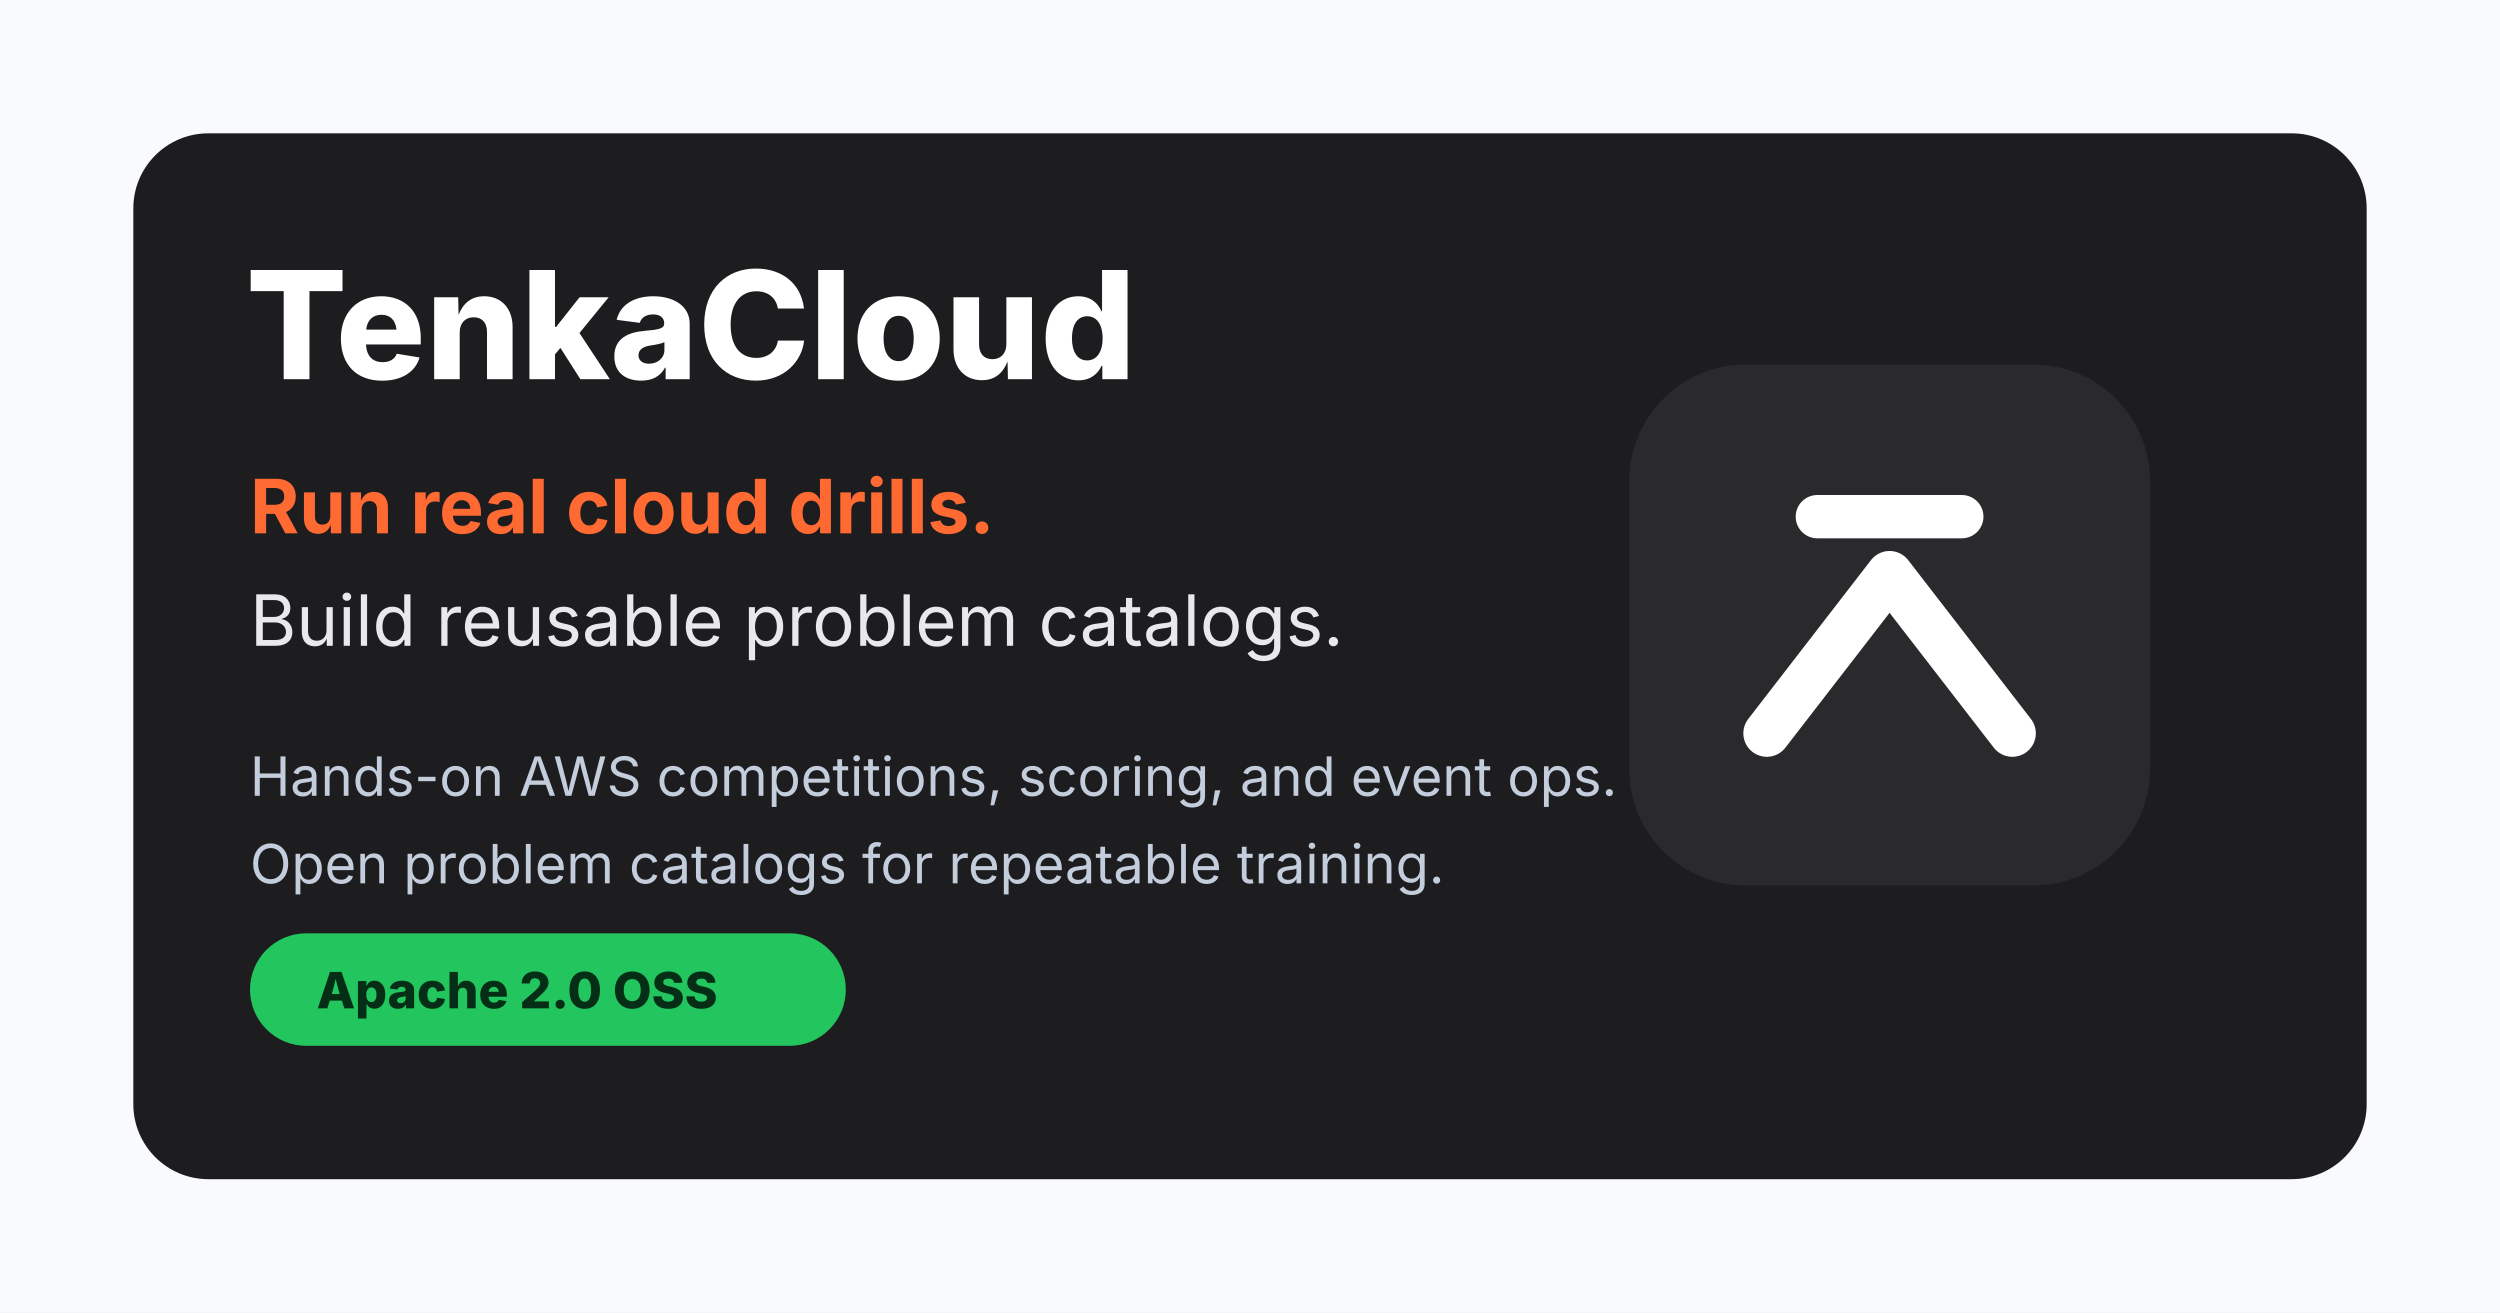
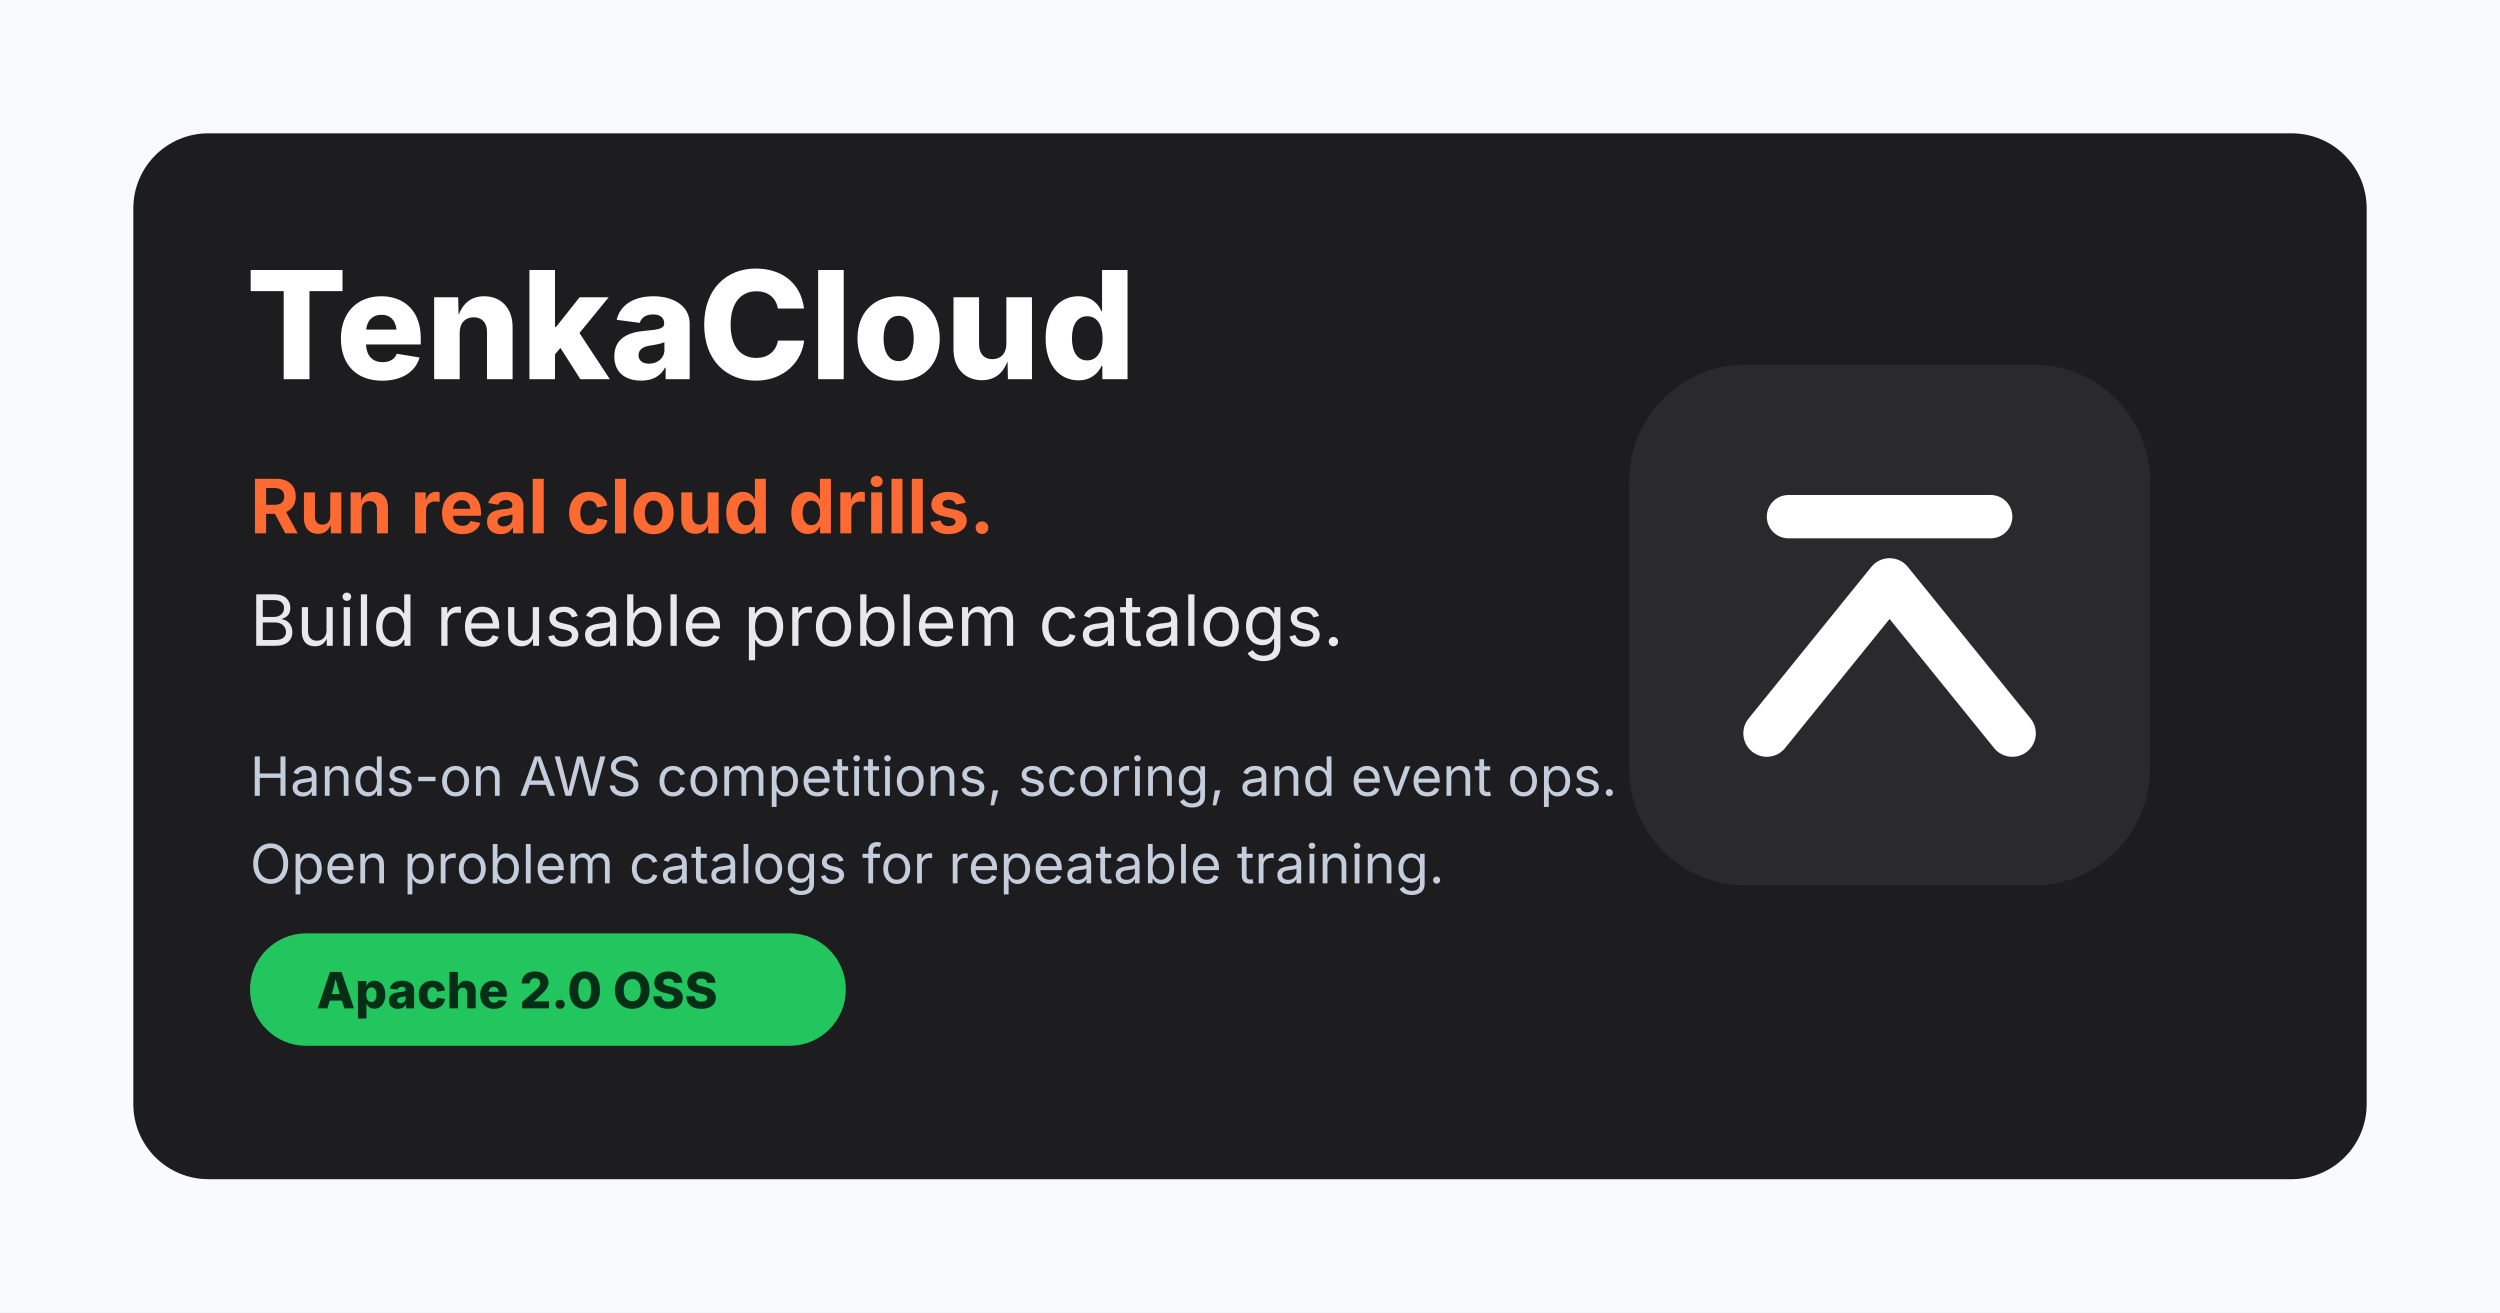
<svg xmlns="http://www.w3.org/2000/svg" width="1200" height="630" viewBox="0 0 1200 630" role="img" aria-labelledby="title desc">
  <rect width="1200" height="630" fill="#f8fafc" />
  <rect x="64" y="64" width="1072" height="502" rx="36" fill="#1d1d1f" />
  <g transform="translate(782 175)">
    <rect width="250" height="250" rx="56" fill="#2a2a2d" />
    <g transform="translate(21 21) scale(1.7333)">
-       <rect x="34" y="24" width="52" height="12" rx="6" fill="#ffffff" />
-       <path d="M26 90 L60 46 L94 90" fill="none" stroke="#ffffff" stroke-width="13" stroke-linecap="round" stroke-linejoin="round" />
+       <rect x="26" y="24" width="68" height="12" rx="6" fill="#ffffff" />
+       <path d="M26 90 L60 48 L94 90" fill="none" stroke="#ffffff" stroke-width="13" stroke-linecap="round" stroke-linejoin="round" />
    </g>
  </g>
  <text x="118" y="182" fill="#ffffff" font-family="Inter, Arial, sans-serif" font-size="72" font-weight="800">TenkaCloud</text>
  <text x="120" y="256" fill="#ff6a32" font-family="Inter, Arial, sans-serif" font-size="36" font-weight="700">Run real cloud drills.</text>
  <text x="120" y="310" fill="#e8e8ed" font-family="Inter, Arial, sans-serif" font-size="34">Build reusable problem catalogs.</text>
  <text x="120" y="382" fill="#c3cddc" font-family="Inter, Arial, sans-serif" font-size="26">Hands-on AWS competitions, scoring, and event ops.</text>
  <text x="120" y="424" fill="#c3cddc" font-family="Inter, Arial, sans-serif" font-size="26">Open problem catalogs for repeatable training.</text>
  <rect x="120" y="448" width="286" height="54" rx="27" fill="#22c55e" />
  <text x="152" y="484" fill="#052e16" font-family="Inter, Arial, sans-serif" font-size="24" font-weight="800">Apache 2.0 OSS</text>
</svg>
